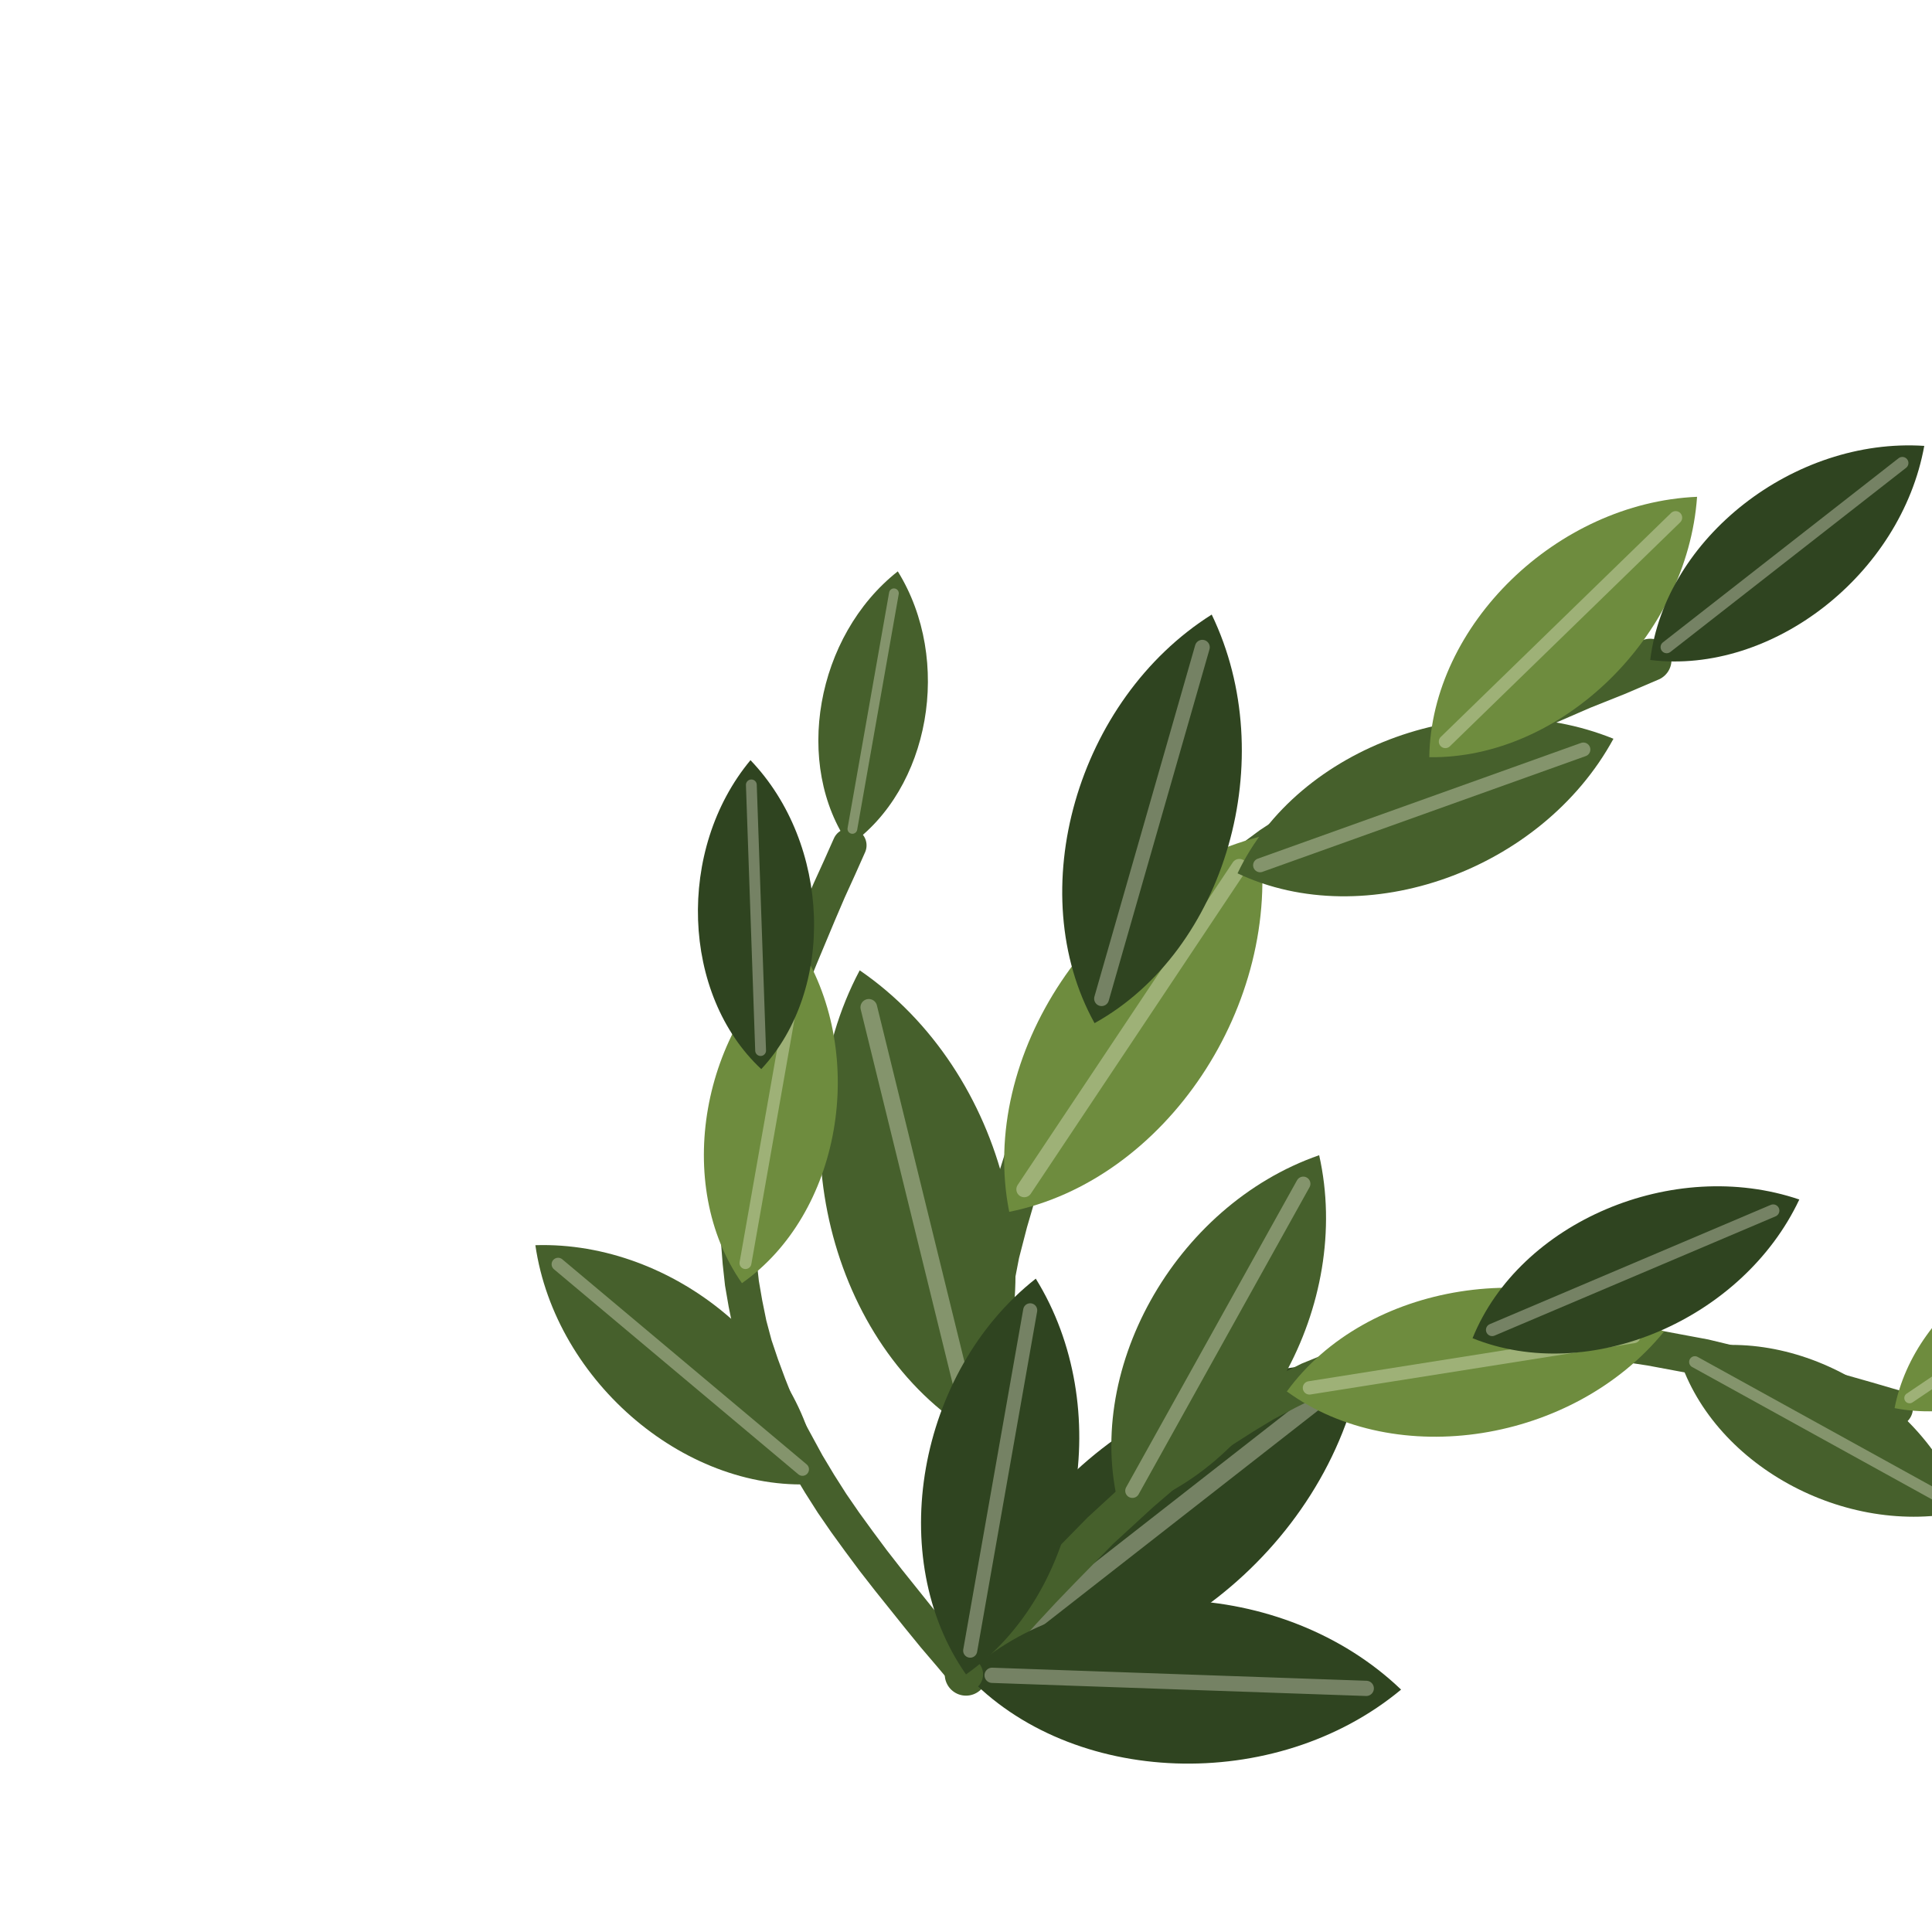
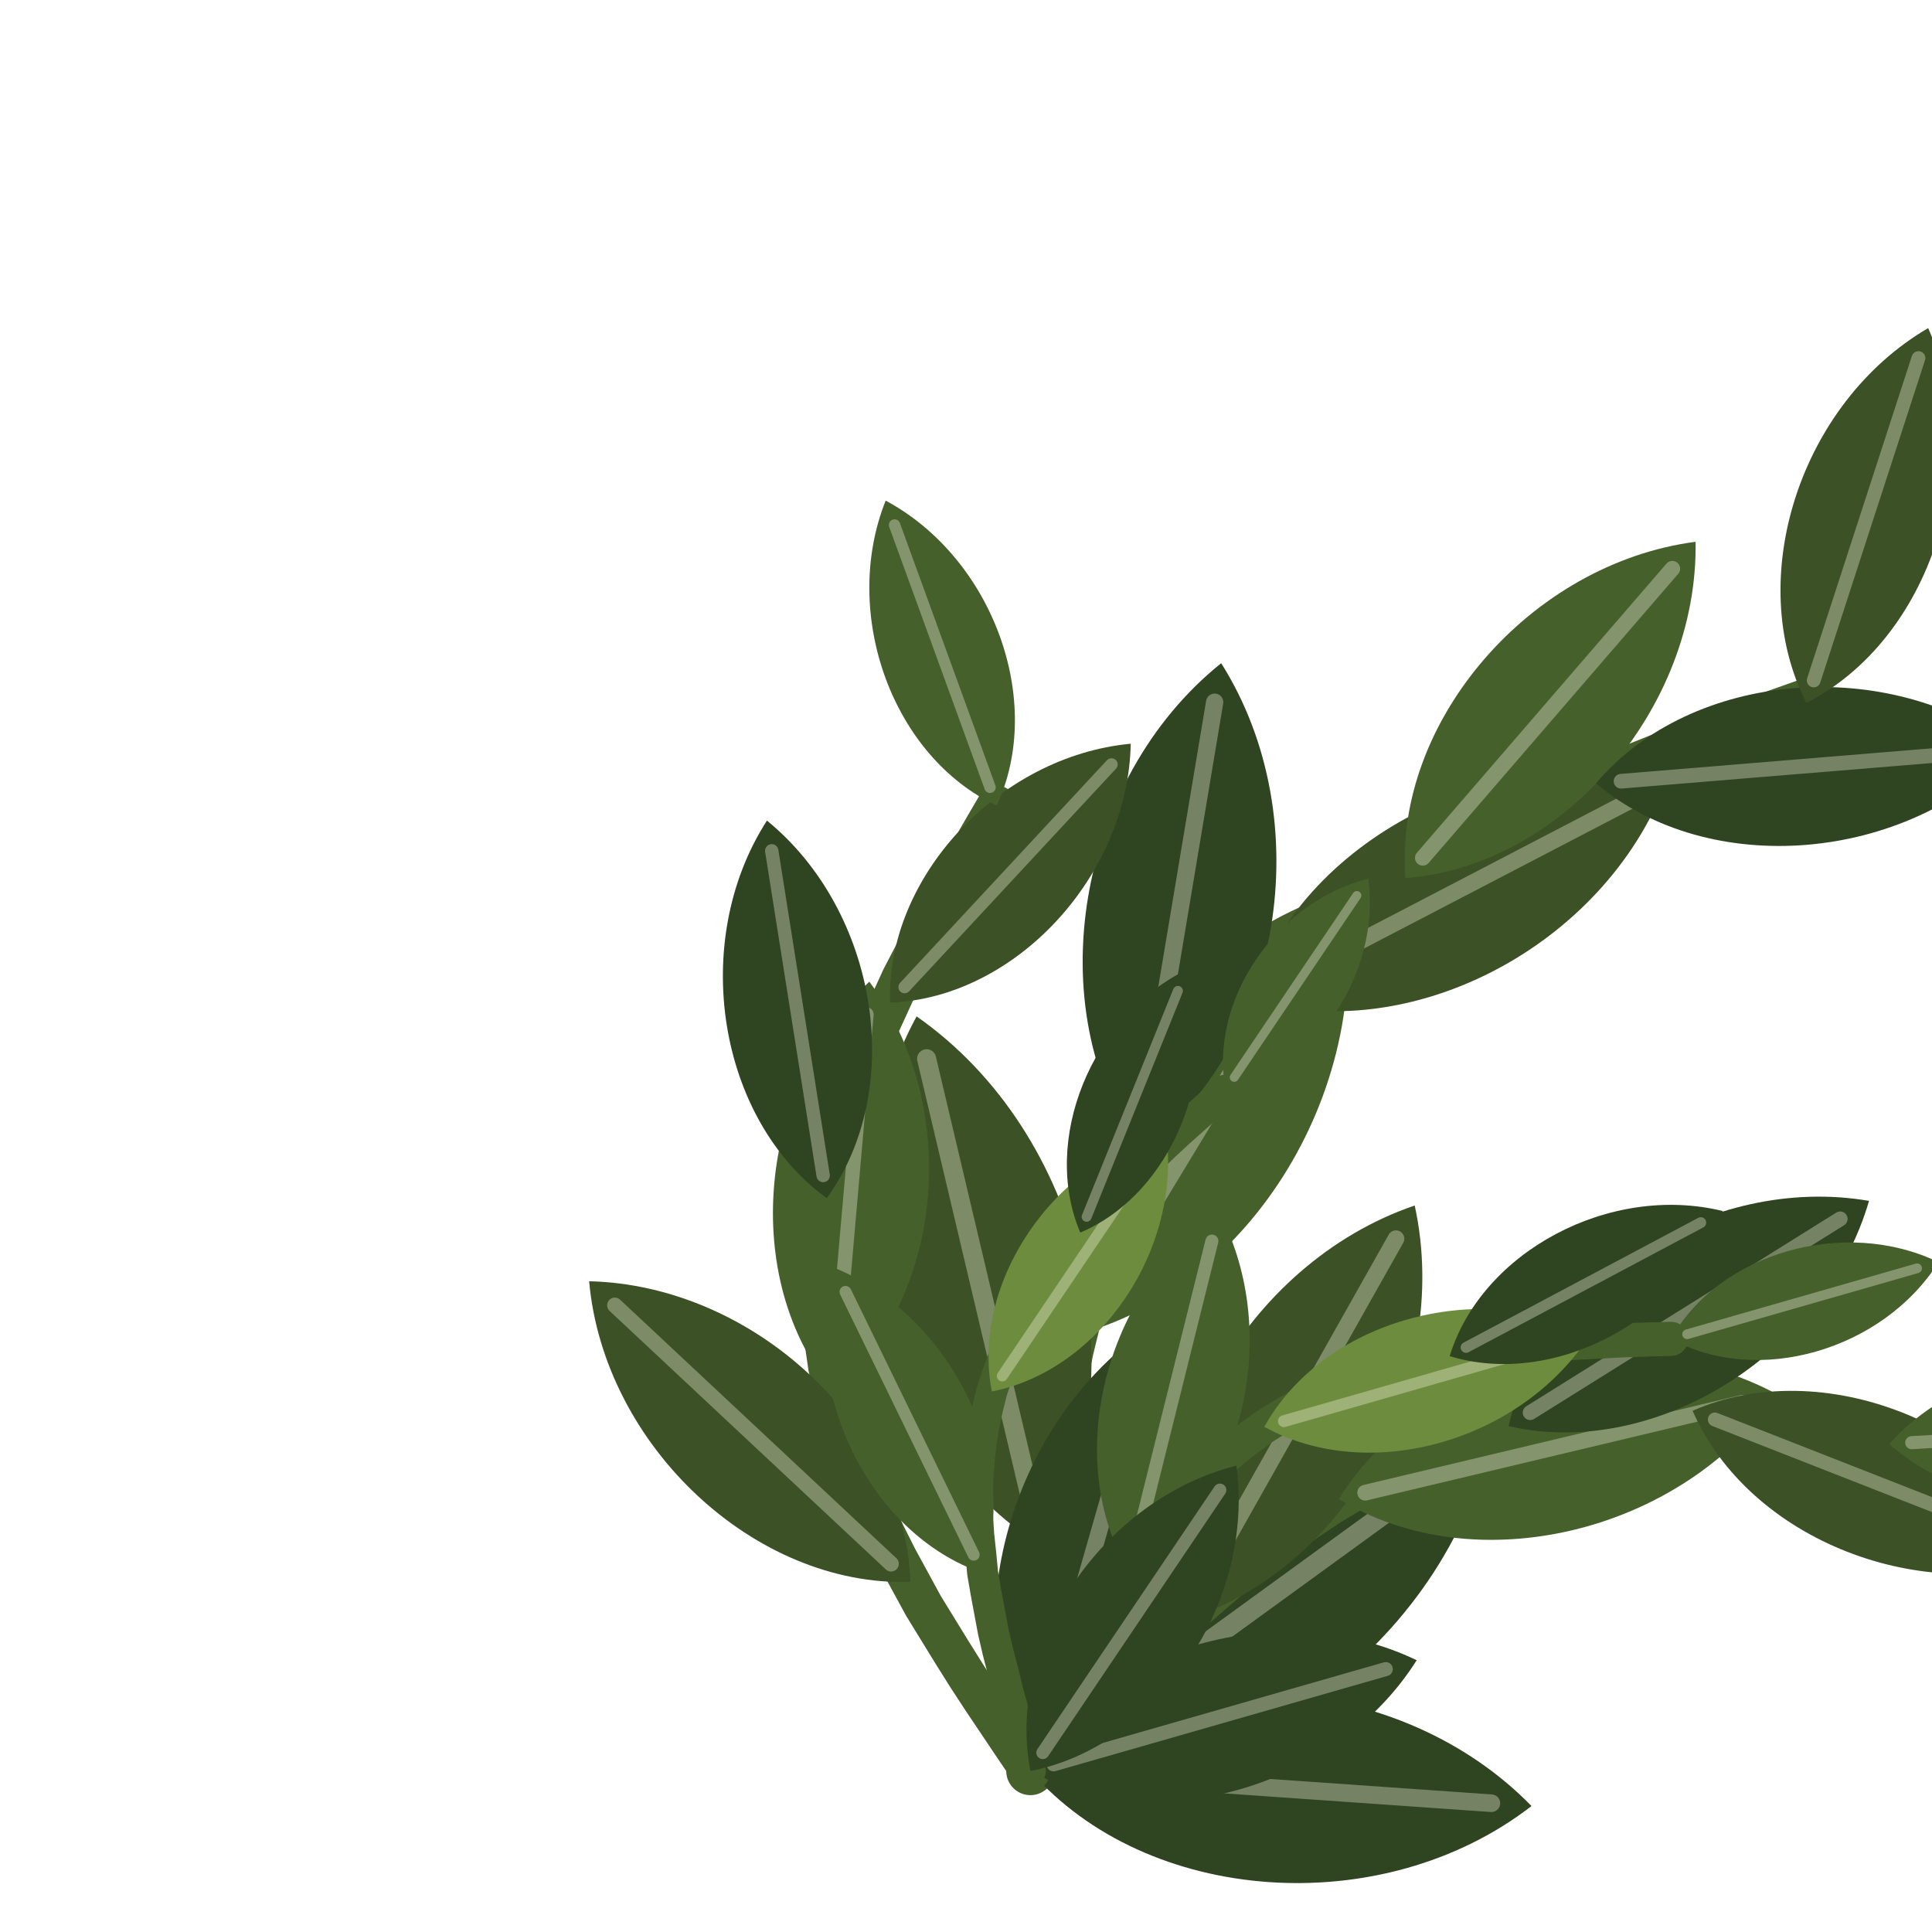
<svg xmlns="http://www.w3.org/2000/svg" viewBox="0 0 300 300" width="300" height="300">
-   <g transform="translate(150,260) rotate(-56)">
-     <path d="M0.0,-0.0 L4.8,-3.1 L9.5,-6.3 L14.2,-9.3 L19.0,-12.4 L23.8,-15.3 L28.5,-18.2 L33.2,-20.9 L38.0,-23.5 L42.8,-26.0 L47.5,-28.3 L52.3,-30.4 L57.0,-32.4 L61.8,-34.1 L66.5,-35.6 L71.2,-37.0 L76.0,-38.0 L80.8,-38.9 L85.5,-39.5 L90.2,-39.9 L95.0,-40.0 L99.8,-39.9 L104.5,-39.5 L109.2,-38.9 L114.0,-38.0 L118.8,-37.0 L123.5,-35.6 L128.2,-34.1 L133.0,-32.4 L137.8,-30.4 L142.5,-28.3 L147.2,-26.0 L152.0,-23.5 L156.8,-20.9 L161.5,-18.2 L166.2,-15.3 L171.0,-12.4 L175.8,-9.3 L180.5,-6.3 L185.2,-3.1 L190.0,-0.0" stroke="#46602C" stroke-width="6.6" fill="none" stroke-linecap="round" />
+   <g transform="translate(160,275) rotate(-54)">
+     <path d="M0.0,-0.0 L5.1,-3.5 L10.2,-6.9 L15.4,-10.3 L20.5,-13.6 L25.6,-16.8 L30.8,-20.0 L35.9,-23.0 L41.0,-25.9 L46.1,-28.6 L51.2,-31.1 L56.4,-33.5 L61.5,-35.6 L66.6,-37.5 L71.8,-39.2 L76.9,-40.7 L82.0,-41.8 L87.1,-42.8 L92.2,-43.5 L97.4,-43.9 L102.5,-44.0 L107.6,-43.9 L112.8,-43.5 L117.9,-42.8 L123.0,-41.8 L128.1,-40.7 L133.2,-39.2 L138.4,-37.5 L143.5,-35.6 L148.6,-33.5 L153.8,-31.1 L158.9,-28.6 L164.0,-25.9 L169.1,-23.0 L174.2,-20.0 L179.4,-16.8 L184.5,-13.6 L189.6,-10.3 L194.8,-6.9 L199.9,-3.5 L205.0,-0.0" stroke="#46602C" stroke-width="7.5" fill="none" stroke-linecap="round" />
+     <g transform="translate(0.0,-0.0) rotate(18.0)">
+       <path d="M0,0 C 22.1,-22.1 63.648,-22.1 88.4,0 C 63.648,22.1 22.1,22.1 0,0 Z" fill="#2F4420" fill-opacity="1.0" />
+       <path d="M5.304,0 L81.328,0" stroke="#F7F5E3" stroke-opacity=".35" stroke-width="3.094" fill="none" stroke-linecap="round" />
+     </g>
+     <g transform="translate(29.3,-19.1) rotate(-49.3)">
+       <path d="M0,0 C 21.129,-21.129 60.85,-21.129 84.514,0 C 60.85,21.129 21.129,21.129 0,0 Z" fill="#3C5125" fill-opacity="1.0" />
+       <path d="M5.071,0 L77.753,0" stroke="#F7F5E3" stroke-opacity=".35" stroke-width="2.958" fill="none" stroke-linecap="round" />
+     </g>
+     <g transform="translate(58.6,-34.4) rotate(-4.8)">
+       <path d="M0,0 C 20.157,-20.157 58.053,-20.157 80.629,0 C 58.053,20.157 20.157,20.157 0,0 Z" fill="#46602C" fill-opacity="1.0" />
+       <path d="M4.838,0 L74.178,0" stroke="#F7F5E3" stroke-opacity=".35" stroke-width="2.822" fill="none" stroke-linecap="round" />
+     </g>
+     <g transform="translate(87.9,-42.9) rotate(-26.5)">
+       <path d="M0,0 C 19.186,-19.186 55.255,-19.186 76.743,0 C 55.255,19.186 19.186,19.186 0,0 Z" fill="#2F4420" fill-opacity="1.0" />
+       <path d="M4.605,0 L70.603,0" stroke="#F7F5E3" stroke-opacity=".35" stroke-width="2.686" fill="none" stroke-linecap="round" />
+     </g>
+     <g transform="translate(117.1,-42.9) rotate(26.5)">
+       <path d="M0,0 C 18.214,-18.214 52.457,-18.214 72.857,0 C 52.457,18.214 18.214,18.214 0,0 Z" fill="#3C5125" fill-opacity="1.0" />
+       <path d="M4.371,0 L67.029,0" stroke="#F7F5E3" stroke-opacity=".35" stroke-width="2.55" fill="none" stroke-linecap="round" />
+     </g>
+     <g transform="translate(146.4,-34.4) rotate(4.8)">
+       <path d="M0,0 C 17.243,-17.243 49.659,-17.243 68.971,0 C 49.659,17.243 17.243,17.243 0,0 Z" fill="#46602C" fill-opacity="1.0" />
+       <path d="M4.138,0 L63.454,0" stroke="#F7F5E3" stroke-opacity=".35" stroke-width="2.414" fill="none" stroke-linecap="round" />
+     </g>
+     <g transform="translate(175.7,-19.1) rotate(49.3)">
+       <path d="M0,0 C 16.271,-16.271 46.862,-16.271 65.086,0 C 46.862,16.271 16.271,16.271 0,0 Z" fill="#2F4420" fill-opacity="1.0" />
+       <path d="M3.905,0 L59.879,0" stroke="#F7F5E3" stroke-opacity=".35" stroke-width="2.278" fill="none" stroke-linecap="round" />
+     </g>
+     <g transform="translate(205.0,-0.0) rotate(-18.0)">
+       <path d="M0,0 C 15.3,-15.3 44.064,-15.3 61.2,0 C 44.064,15.3 15.3,15.3 0,0 Z" fill="#3C5125" fill-opacity="1.0" />
+       <path d="M3.672,0 L56.304,0" stroke="#F7F5E3" stroke-opacity=".35" stroke-width="2.142" fill="none" stroke-linecap="round" />
+     </g>
+   </g>
+   <g transform="translate(160,275) rotate(-14)">
+     <path d="M0.0,-0.0 L4.2,-2.7 L8.5,-5.3 L12.8,-7.9 L17.0,-10.5 L21.2,-13.0 L25.5,-15.4 L29.7,-17.8 L34.0,-20.0 L38.2,-22.1 L42.5,-24.0 L46.8,-25.9 L51.0,-27.5 L55.2,-29.0 L59.5,-30.3 L63.8,-31.4 L68.0,-32.3 L72.2,-33.1 L76.5,-33.6 L80.8,-33.9 L85.0,-34.0 L89.2,-33.9 L93.5,-33.6 L97.7,-33.1 L102.0,-32.3 L106.2,-31.4 L110.5,-30.3 L114.8,-29.0 L119.0,-27.5 L123.2,-25.9 L127.5,-24.0 L131.8,-22.1 L136.0,-20.0 L140.2,-17.8 L144.5,-15.4 L148.8,-13.0 L153.0,-10.5 L157.2,-7.9 L161.5,-5.3 L165.8,-2.7 L170.0,-0.0" stroke="#46602C" stroke-width="6.6" fill="none" stroke-linecap="round" />
    <g transform="translate(0.0,-0.0) rotate(18.0)">
      <path d="M0,0 C 19.5,-19.5 56.16,-19.5 78.0,0 C 56.16,19.5 19.5,19.5 0,0 Z" fill="#2F4420" fill-opacity="1.0" />
      <path d="M4.68,0 L71.76,0" stroke="#F7F5E3" stroke-opacity=".35" stroke-width="2.73" fill="none" stroke-linecap="round" />
    </g>
-     <g transform="translate(31.7,-20.0) rotate(-47.8)">
-       <path d="M0,0 C 18.5,-18.5 53.28,-18.5 74.0,0 C 53.28,18.5 18.5,18.5 0,0 Z" fill="#46602C" fill-opacity="1.0" />
+     <g transform="translate(28.3,-17.0) rotate(-46.6)">
+       <path d="M0,0 C 18.5,-18.5 53.28,-18.5 74.0,0 C 53.28,18.5 18.5,18.5 0,0 Z" fill="#3C5125" fill-opacity="1.0" />
      <path d="M4.44,0 L68.08,0" stroke="#F7F5E3" stroke-opacity=".35" stroke-width="2.59" fill="none" stroke-linecap="round" />
    </g>
-     <g transform="translate(63.3,-34.6) rotate(-0.3)">
-       <path d="M0,0 C 17.5,-17.5 50.4,-17.5 70.0,0 C 50.4,17.5 17.5,17.5 0,0 Z" fill="#6E8C3E" fill-opacity="1.0" />
+     <g transform="translate(56.7,-29.4) rotate(0.6)">
+       <path d="M0,0 C 17.5,-17.5 50.4,-17.5 70.0,0 C 50.4,17.5 17.5,17.5 0,0 Z" fill="#46602C" fill-opacity="1.0" />
      <path d="M4.2,0 L64.4,0" stroke="#F7F5E3" stroke-opacity=".35" stroke-width="2.45" fill="none" stroke-linecap="round" />
    </g>
-     <g transform="translate(95.0,-40.0) rotate(-18.0)">
+     <g transform="translate(85.0,-34.0) rotate(-18.0)">
      <path d="M0,0 C 16.5,-16.5 47.52,-16.5 66.0,0 C 47.52,16.5 16.5,16.5 0,0 Z" fill="#2F4420" fill-opacity="1.0" />
      <path d="M3.96,0 L60.72,0" stroke="#F7F5E3" stroke-opacity=".35" stroke-width="2.31" fill="none" stroke-linecap="round" />
    </g>
-     <g transform="translate(126.7,-34.6) rotate(36.3)">
-       <path d="M0,0 C 15.5,-15.5 44.64,-15.5 62.0,0 C 44.64,15.5 15.5,15.5 0,0 Z" fill="#46602C" fill-opacity="1.0" />
+     <g transform="translate(113.3,-29.4) rotate(35.4)">
+       <path d="M0,0 C 15.5,-15.5 44.64,-15.5 62.0,0 C 44.64,15.5 15.5,15.5 0,0 Z" fill="#3C5125" fill-opacity="1.0" />
      <path d="M3.72,0 L57.04,0" stroke="#F7F5E3" stroke-opacity=".35" stroke-width="2.17" fill="none" stroke-linecap="round" />
    </g>
-     <g transform="translate(158.3,-20.0) rotate(11.8)">
-       <path d="M0,0 C 14.5,-14.5 41.76,-14.5 58.0,0 C 41.76,14.5 14.5,14.5 0,0 Z" fill="#6E8C3E" fill-opacity="1.0" />
+     <g transform="translate(141.7,-17.0) rotate(10.6)">
+       <path d="M0,0 C 14.5,-14.5 41.76,-14.5 58.0,0 C 41.76,14.5 14.5,14.5 0,0 Z" fill="#46602C" fill-opacity="1.0" />
      <path d="M3.48,0 L53.36,0" stroke="#F7F5E3" stroke-opacity=".35" stroke-width="2.03" fill="none" stroke-linecap="round" />
    </g>
-     <g transform="translate(190.0,-0.0) rotate(18.0)">
+     <g transform="translate(170.0,-0.0) rotate(18.0)">
      <path d="M0,0 C 13.5,-13.5 38.88,-13.5 54.0,0 C 38.88,13.5 13.5,13.5 0,0 Z" fill="#2F4420" fill-opacity="1.0" />
      <path d="M3.24,0 L49.68,0" stroke="#F7F5E3" stroke-opacity=".35" stroke-width="1.89" fill="none" stroke-linecap="round" />
    </g>
  </g>
-   <g transform="translate(150,260) rotate(-16)">
-     <path d="M0.0,-0.0 L3.8,-2.4 L7.5,-4.7 L11.2,-7.0 L15.0,-9.3 L18.8,-11.5 L22.5,-13.6 L26.2,-15.7 L30.0,-17.6 L33.8,-19.5 L37.5,-21.2 L41.2,-22.8 L45.0,-24.3 L48.8,-25.6 L52.5,-26.7 L56.2,-27.7 L60.0,-28.5 L63.8,-29.2 L67.5,-29.6 L71.2,-29.9 L75.0,-30.0 L78.8,-29.9 L82.5,-29.6 L86.2,-29.2 L90.0,-28.5 L93.8,-27.7 L97.5,-26.7 L101.2,-25.6 L105.0,-24.3 L108.8,-22.8 L112.5,-21.2 L116.2,-19.5 L120.0,-17.6 L123.8,-15.7 L127.5,-13.6 L131.2,-11.5 L135.0,-9.3 L138.8,-7.0 L142.5,-4.7 L146.2,-2.4 L150.0,-0.0" stroke="#46602C" stroke-width="5.7" fill="none" stroke-linecap="round" />
+   <g transform="translate(160,275) rotate(-92)">
+     <path d="M0.0,-0.0 L3.8,-2.4 L7.5,-4.7 L11.2,-7.0 L15.0,-9.3 L18.8,-11.5 L22.5,-13.6 L26.2,-15.7 L30.0,-17.6 L33.8,-19.5 L37.5,-21.2 L41.2,-22.8 L45.0,-24.3 L48.8,-25.6 L52.5,-26.7 L56.2,-27.7 L60.0,-28.5 L63.8,-29.2 L67.5,-29.6 L71.2,-29.9 L75.0,-30.0 L78.8,-29.9 L82.5,-29.6 L86.2,-29.2 L90.0,-28.5 L93.8,-27.7 L97.5,-26.7 L101.2,-25.6 L105.0,-24.3 L108.8,-22.8 L112.5,-21.2 L116.2,-19.5 L120.0,-17.6 L123.8,-15.7 L127.5,-13.6 L131.2,-11.5 L135.0,-9.3 L138.8,-7.0 L142.5,-4.7 L146.2,-2.4 L150.0,-0.0" stroke="#46602C" stroke-width="6.2" fill="none" stroke-linecap="round" />
    <g transform="translate(0.0,-0.0) rotate(18.0)">
-       <path d="M0,0 C 16.9,-16.9 48.672,-16.9 67.6,0 C 48.672,16.9 16.9,16.9 0,0 Z" fill="#2F4420" fill-opacity="1.0" />
-       <path d="M4.056,0 L62.192,0" stroke="#F7F5E3" stroke-opacity=".35" stroke-width="2.366" fill="none" stroke-linecap="round" />
+       <path d="M0,0 C 18.2,-18.2 52.416,-18.2 72.8,0 C 52.416,18.2 18.2,18.2 0,0 Z" fill="#2F4420" fill-opacity="1.0" />
+       <path d="M4.368,0 L66.976,0" stroke="#F7F5E3" stroke-opacity=".35" stroke-width="2.548" fill="none" stroke-linecap="round" />
    </g>
    <g transform="translate(30.0,-17.6) rotate(-44.9)">
-       <path d="M0,0 C 15.86,-15.86 45.677,-15.86 63.44,0 C 45.677,15.86 15.86,15.86 0,0 Z" fill="#46602C" fill-opacity="1.0" />
-       <path d="M3.806,0 L58.365,0" stroke="#F7F5E3" stroke-opacity=".35" stroke-width="2.22" fill="none" stroke-linecap="round" />
+       <path d="M0,0 C 17.08,-17.08 49.19,-17.08 68.32,0 C 49.19,17.08 17.08,17.08 0,0 Z" fill="#3C5125" fill-opacity="1.0" />
+       <path d="M4.099,0 L62.854,0" stroke="#F7F5E3" stroke-opacity=".35" stroke-width="2.391" fill="none" stroke-linecap="round" />
    </g>
    <g transform="translate(60.0,-28.5) rotate(7.0)">
-       <path d="M0,0 C 14.82,-14.82 42.682,-14.82 59.28,0 C 42.682,14.82 14.82,14.82 0,0 Z" fill="#6E8C3E" fill-opacity="1.0" />
-       <path d="M3.557,0 L54.538,0" stroke="#F7F5E3" stroke-opacity=".35" stroke-width="2.075" fill="none" stroke-linecap="round" />
+       <path d="M0,0 C 15.96,-15.96 45.965,-15.96 63.84,0 C 45.965,15.96 15.96,15.96 0,0 Z" fill="#46602C" fill-opacity="1.0" />
+       <path d="M3.83,0 L58.733,0" stroke="#F7F5E3" stroke-opacity=".35" stroke-width="2.234" fill="none" stroke-linecap="round" />
    </g>
    <g transform="translate(90.0,-28.5) rotate(-7.0)">
-       <path d="M0,0 C 13.78,-13.78 39.686,-13.78 55.12,0 C 39.686,13.78 13.78,13.78 0,0 Z" fill="#2F4420" fill-opacity="1.0" />
-       <path d="M3.307,0 L50.71,0" stroke="#F7F5E3" stroke-opacity=".35" stroke-width="1.929" fill="none" stroke-linecap="round" />
+       <path d="M0,0 C 14.84,-14.84 42.739,-14.84 59.36,0 C 42.739,14.84 14.84,14.84 0,0 Z" fill="#2F4420" fill-opacity="1.0" />
+       <path d="M3.562,0 L54.611,0" stroke="#F7F5E3" stroke-opacity=".35" stroke-width="2.078" fill="none" stroke-linecap="round" />
    </g>
    <g transform="translate(120.0,-17.6) rotate(44.9)">
-       <path d="M0,0 C 12.74,-12.74 36.691,-12.74 50.96,0 C 36.691,12.74 12.74,12.74 0,0 Z" fill="#46602C" fill-opacity="1.0" />
-       <path d="M3.058,0 L46.883,0" stroke="#F7F5E3" stroke-opacity=".35" stroke-width="1.784" fill="none" stroke-linecap="round" />
+       <path d="M0,0 C 13.72,-13.72 39.514,-13.72 54.88,0 C 39.514,13.72 13.72,13.72 0,0 Z" fill="#3C5125" fill-opacity="1.0" />
+       <path d="M3.293,0 L50.49,0" stroke="#F7F5E3" stroke-opacity=".35" stroke-width="1.921" fill="none" stroke-linecap="round" />
    </g>
    <g transform="translate(150.0,-0.0) rotate(-18.0)">
-       <path d="M0,0 C 11.7,-11.7 33.696,-11.7 46.8,0 C 33.696,11.7 11.7,11.7 0,0 Z" fill="#6E8C3E" fill-opacity="1.0" />
-       <path d="M2.808,0 L43.056,0" stroke="#F7F5E3" stroke-opacity=".35" stroke-width="1.638" fill="none" stroke-linecap="round" />
+       <path d="M0,0 C 12.6,-12.6 36.288,-12.6 50.4,0 C 36.288,12.6 12.6,12.6 0,0 Z" fill="#46602C" fill-opacity="1.0" />
+       <path d="M3.024,0 L46.368,0" stroke="#F7F5E3" stroke-opacity=".35" stroke-width="1.764" fill="none" stroke-linecap="round" />
    </g>
  </g>
-   <g transform="translate(150,260) rotate(-98)">
-     <path d="M0.0,-0.0 L3.2,-2.0 L6.5,-4.1 L9.8,-6.1 L13.0,-8.0 L16.2,-9.9 L19.5,-11.8 L22.8,-13.6 L26.0,-15.3 L29.2,-16.9 L32.5,-18.4 L35.8,-19.8 L39.0,-21.0 L42.2,-22.2 L45.5,-23.2 L48.8,-24.0 L52.0,-24.7 L55.2,-25.3 L58.5,-25.7 L61.8,-25.9 L65.0,-26.0 L68.2,-25.9 L71.5,-25.7 L74.8,-25.3 L78.0,-24.7 L81.2,-24.0 L84.5,-23.2 L87.8,-22.2 L91.0,-21.0 L94.2,-19.8 L97.5,-18.4 L100.8,-16.9 L104.0,-15.3 L107.2,-13.6 L110.5,-11.8 L113.8,-9.9 L117.0,-8.0 L120.2,-6.1 L123.5,-4.1 L126.8,-2.0 L130.0,-0.0" stroke="#46602C" stroke-width="5.3" fill="none" stroke-linecap="round" />
+   <g transform="translate(160,275) rotate(-34)">
+     <path d="M0.0,-0.0 L3.0,-1.9 L6.0,-3.8 L9.0,-5.6 L12.0,-7.4 L15.0,-9.2 L18.0,-10.9 L21.0,-12.5 L24.0,-14.1 L27.0,-15.6 L30.0,-17.0 L33.0,-18.2 L36.0,-19.4 L39.0,-20.5 L42.0,-21.4 L45.0,-22.2 L48.0,-22.8 L51.0,-23.3 L54.0,-23.7 L57.0,-23.9 L60.0,-24.0 L63.0,-23.9 L66.0,-23.7 L69.0,-23.3 L72.0,-22.8 L75.0,-22.2 L78.0,-21.4 L81.0,-20.5 L84.0,-19.4 L87.0,-18.2 L90.0,-17.0 L93.0,-15.6 L96.0,-14.1 L99.0,-12.5 L102.0,-10.9 L105.0,-9.2 L108.0,-7.4 L111.0,-5.6 L114.0,-3.8 L117.0,-1.9 L120.0,-0.0" stroke="#46602C" stroke-width="5.3" fill="none" stroke-linecap="round" />
    <g transform="translate(0.0,-0.0) rotate(18.0)">
      <path d="M0,0 C 15.6,-15.6 44.928,-15.6 62.4,0 C 44.928,15.6 15.6,15.6 0,0 Z" fill="#2F4420" fill-opacity="1.0" />
      <path d="M3.744,0 L57.408,0" stroke="#F7F5E3" stroke-opacity=".35" stroke-width="2.184" fill="none" stroke-linecap="round" />
    </g>
-     <g transform="translate(32.5,-18.4) rotate(-42.0)">
+     <g transform="translate(30.0,-17.0) rotate(-42.0)">
      <path d="M0,0 C 14.4,-14.4 41.472,-14.4 57.6,0 C 41.472,14.4 14.4,14.4 0,0 Z" fill="#46602C" fill-opacity="1.0" />
      <path d="M3.456,0 L52.992,0" stroke="#F7F5E3" stroke-opacity=".35" stroke-width="2.016" fill="none" stroke-linecap="round" />
    </g>
-     <g transform="translate(65.0,-26.0) rotate(18.0)">
+     <g transform="translate(60.0,-24.0) rotate(18.0)">
      <path d="M0,0 C 13.2,-13.2 38.016,-13.2 52.8,0 C 38.016,13.2 13.2,13.2 0,0 Z" fill="#6E8C3E" fill-opacity="1.0" />
      <path d="M3.168,0 L48.576,0" stroke="#F7F5E3" stroke-opacity=".35" stroke-width="1.848" fill="none" stroke-linecap="round" />
    </g>
-     <g transform="translate(97.5,-18.4) rotate(6.0)">
+     <g transform="translate(90.0,-17.0) rotate(6.0)">
      <path d="M0,0 C 12.0,-12.0 34.56,-12.0 48.0,0 C 34.56,12.0 12.0,12.0 0,0 Z" fill="#2F4420" fill-opacity="1.0" />
      <path d="M2.88,0 L44.16,0" stroke="#F7F5E3" stroke-opacity=".35" stroke-width="1.68" fill="none" stroke-linecap="round" />
    </g>
-     <g transform="translate(130.0,-0.0) rotate(18.0)">
+     <g transform="translate(120.0,-0.0) rotate(18.0)">
      <path d="M0,0 C 10.8,-10.8 31.104,-10.8 43.2,0 C 31.104,10.8 10.8,10.8 0,0 Z" fill="#46602C" fill-opacity="1.0" />
      <path d="M2.592,0 L39.744,0" stroke="#F7F5E3" stroke-opacity=".35" stroke-width="1.512" fill="none" stroke-linecap="round" />
    </g>
  </g>
+   <g transform="translate(160,275) rotate(-74)">
+     <path d="M0.0,-0.0 L2.8,-1.7 L5.5,-3.4 L8.2,-5.1 L11.0,-6.8 L13.8,-8.4 L16.5,-10.0 L19.2,-11.5 L22.0,-12.9 L24.8,-14.3 L27.5,-15.6 L30.3,-16.7 L33.0,-17.8 L35.8,-18.8 L38.5,-19.6 L41.2,-20.3 L44.0,-20.9 L46.8,-21.4 L49.5,-21.7 L52.2,-21.9 L55.0,-22.0 L57.8,-21.9 L60.5,-21.7 L63.2,-21.4 L66.0,-20.9 L68.8,-20.3 L71.5,-19.6 L74.2,-18.8 L77.0,-17.8 L79.8,-16.7 L82.5,-15.6 L85.2,-14.3 L88.0,-12.9 L90.8,-11.5 L93.5,-10.0 L96.2,-8.4 L99.0,-6.8 L101.8,-5.1 L104.5,-3.4 L107.2,-1.7 L110.0,-0.0" stroke="#46602C" stroke-width="4.8" fill="none" stroke-linecap="round" />
+     <g transform="translate(0.0,-0.0) rotate(18.0)">
+       <path d="M0,0 C 14.3,-14.3 41.184,-14.3 57.2,0 C 41.184,14.3 14.3,14.3 0,0 Z" fill="#2F4420" fill-opacity="1.0" />
+       <path d="M3.432,0 L52.624,0" stroke="#F7F5E3" stroke-opacity=".35" stroke-width="2.002" fill="none" stroke-linecap="round" />
+     </g>
+     <g transform="translate(27.5,-15.6) rotate(-42.0)">
+       <path d="M0,0 C 13.2,-13.2 38.016,-13.2 52.8,0 C 38.016,13.2 13.2,13.2 0,0 Z" fill="#46602C" fill-opacity="1.0" />
+       <path d="M3.168,0 L48.576,0" stroke="#F7F5E3" stroke-opacity=".35" stroke-width="1.848" fill="none" stroke-linecap="round" />
+     </g>
+     <g transform="translate(55.0,-22.0) rotate(18.0)">
+       <path d="M0,0 C 12.1,-12.1 34.848,-12.1 48.4,0 C 34.848,12.1 12.1,12.1 0,0 Z" fill="#6E8C3E" fill-opacity="1.0" />
+       <path d="M2.904,0 L44.528,0" stroke="#F7F5E3" stroke-opacity=".35" stroke-width="1.694" fill="none" stroke-linecap="round" />
+     </g>
+     <g transform="translate(82.5,-15.6) rotate(6.0)">
+       <path d="M0,0 C 11.0,-11.0 31.68,-11.0 44.0,0 C 31.68,11.0 11.0,11.0 0,0 Z" fill="#2F4420" fill-opacity="1.0" />
+       <path d="M2.64,0 L40.48,0" stroke="#F7F5E3" stroke-opacity=".35" stroke-width="1.54" fill="none" stroke-linecap="round" />
+     </g>
+     <g transform="translate(110.0,-0.0) rotate(18.0)">
+       <path d="M0,0 C 9.9,-9.9 28.512,-9.9 39.6,0 C 28.512,9.9 9.9,9.9 0,0 Z" fill="#46602C" fill-opacity="1.0" />
+       <path d="M2.376,0 L36.432,0" stroke="#F7F5E3" stroke-opacity=".35" stroke-width="1.386" fill="none" stroke-linecap="round" />
+     </g>
+   </g>
</svg>
